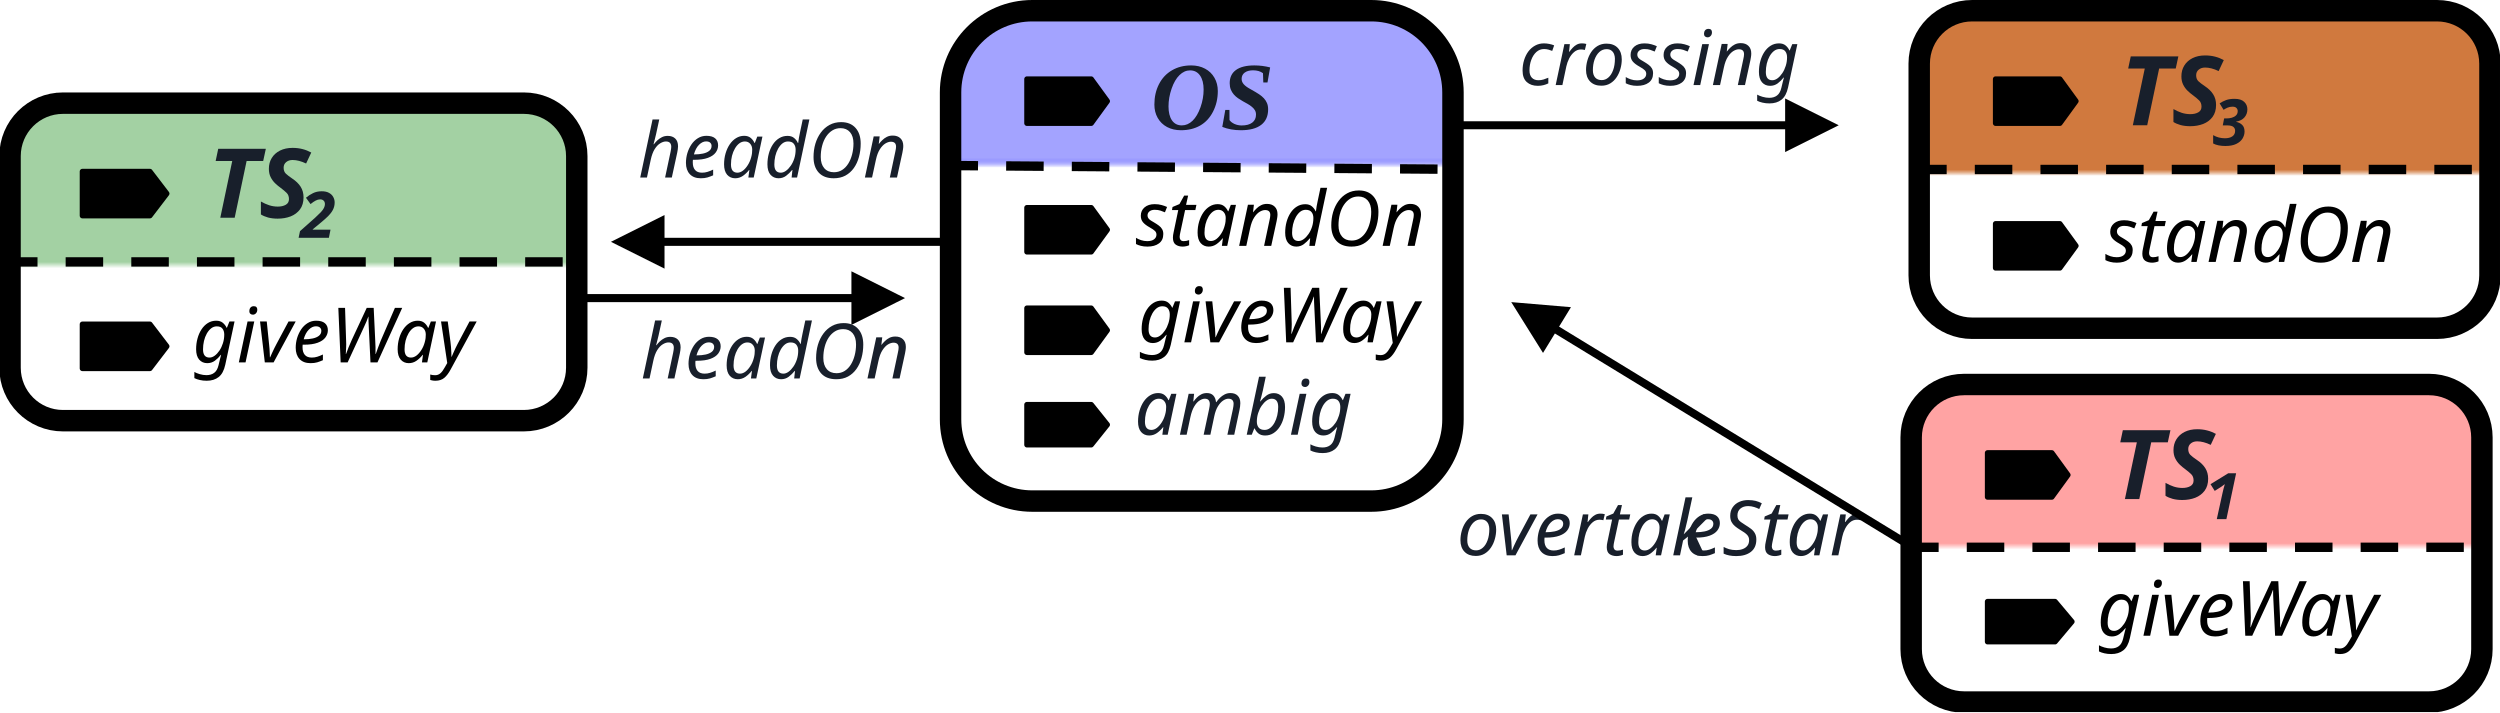
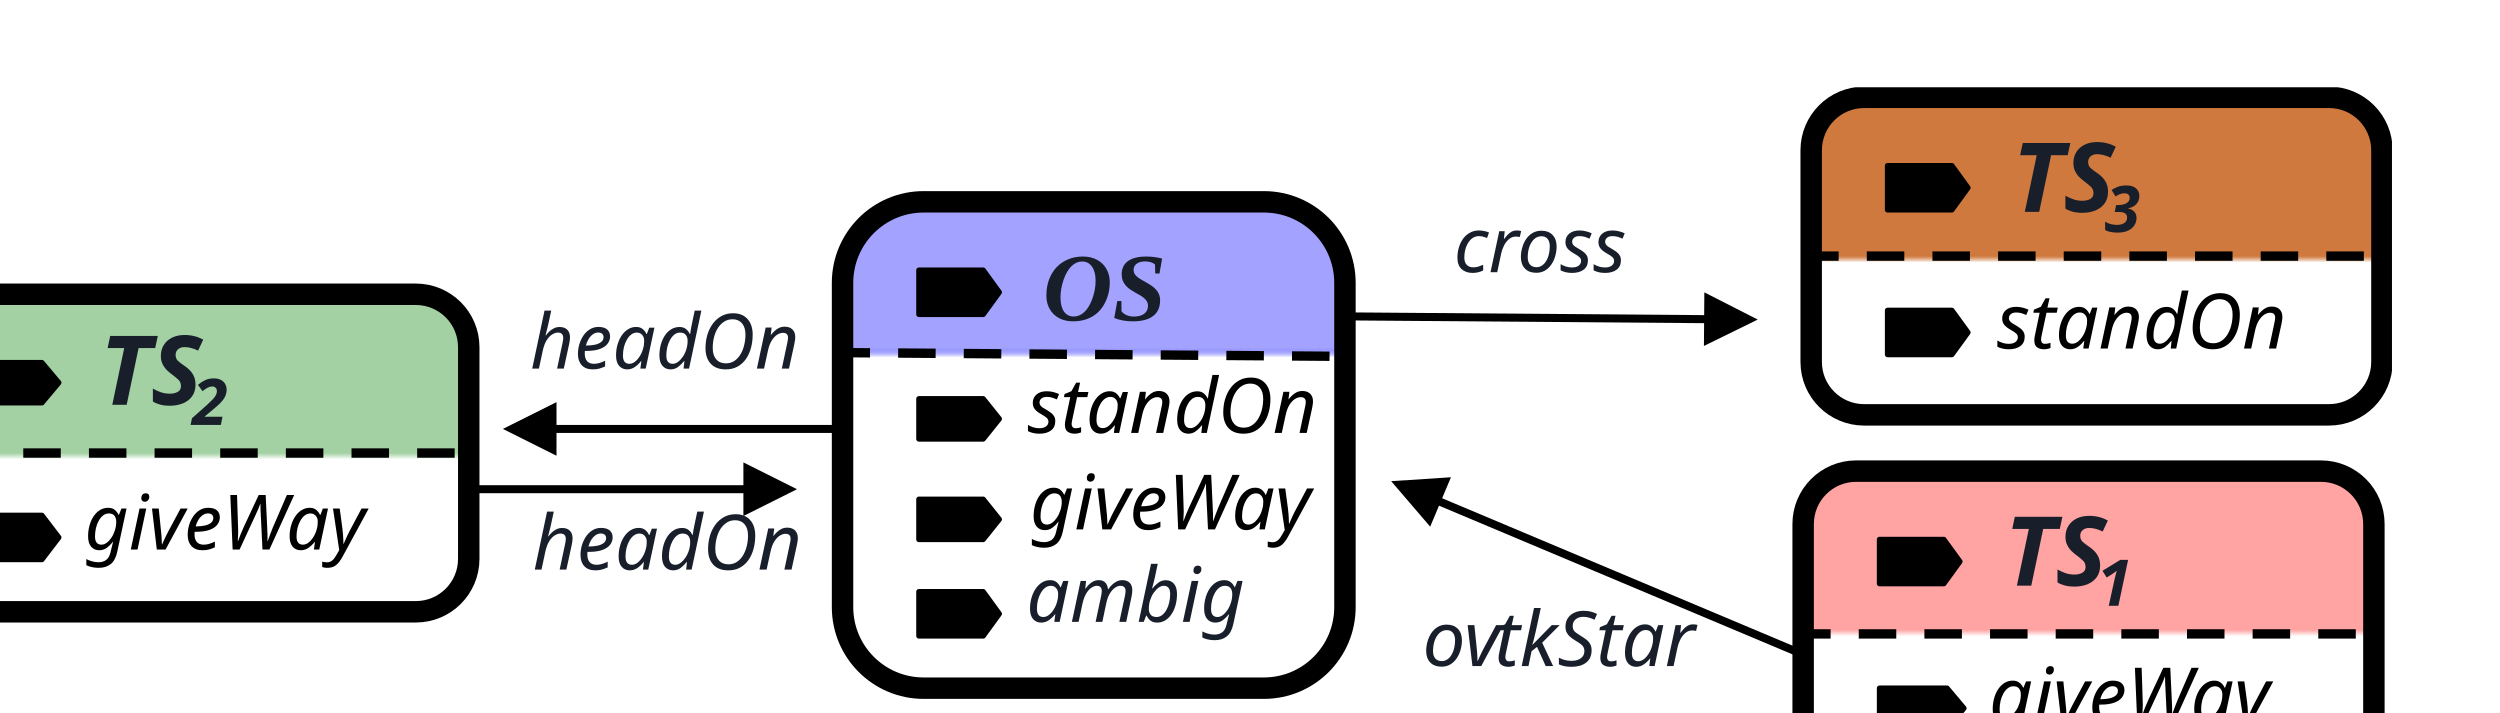
<svg xmlns="http://www.w3.org/2000/svg" width="164.571mm" height="46.875mm" viewBox="0 0 164.571 46.875" version="1.1" id="svg1">
  <defs id="defs1">
    <clipPath id="clip0-6">
      <rect x="322" y="354" width="622" height="180" id="rect1-1" />
    </clipPath>
    <linearGradient x1="621" y1="359.5" x2="621" y2="481.5" gradientUnits="userSpaceOnUse" spreadMethod="reflect" id="fill1">
      <stop offset="0" stop-color="#0000FF" stop-opacity="0.361" id="stop1" />
      <stop offset="0.3" stop-color="#0000FF" stop-opacity="0.361" id="stop2" />
      <stop offset="0.32" stop-color="#FFFFFF" id="stop3" />
      <stop offset="1" stop-color="#FFFFFF" id="stop4" />
    </linearGradient>
    <linearGradient x1="868.5" y1="452.5" x2="868.5" y2="531.5" gradientUnits="userSpaceOnUse" spreadMethod="reflect" id="fill2">
      <stop offset="0" stop-color="#FFA3A3" id="stop5" />
      <stop offset="0.5" stop-color="#FFA3A3" id="stop6" />
      <stop offset="0.52" stop-color="#FFFFFF" id="stop7" />
      <stop offset="1" stop-color="#FFFFFF" id="stop8" />
    </linearGradient>
    <linearGradient x1="395" y1="382.5" x2="395" y2="461.5" gradientUnits="userSpaceOnUse" spreadMethod="reflect" id="fill3">
      <stop offset="0" stop-color="#A3D1A3" id="stop9" />
      <stop offset="0.5" stop-color="#A3D1A3" id="stop10" />
      <stop offset="0.52" stop-color="#FFFFFF" id="stop11" />
      <stop offset="1" stop-color="#FFFFFF" id="stop12" />
    </linearGradient>
    <linearGradient x1="870.5" y1="359.5" x2="870.5" y2="438.5" gradientUnits="userSpaceOnUse" spreadMethod="reflect" id="fill4">
      <stop offset="0" stop-color="#C55A11" stop-opacity="0.812" id="stop13" />
      <stop offset="0.5" stop-color="#C55A11" stop-opacity="0.812" id="stop14" />
      <stop offset="0.52" stop-color="#FFFFFF" id="stop15" />
      <stop offset="1" stop-color="#FFFFFF" id="stop16" />
    </linearGradient>
+     <clipPath id="clip0">
+       <rect x="401" y="446" width="779" height="222" id="rect1" />
+     </clipPath>
+     <linearGradient x1="776" y1="481.5" x2="776" y2="633.5" gradientUnits="userSpaceOnUse" spreadMethod="reflect" id="fill1-1">
+       <stop offset="0" stop-color="#0000FF" stop-opacity="0.361" id="stop1-7" />
+       <stop offset="0.3" stop-color="#0000FF" stop-opacity="0.361" id="stop2-1" />
+       <stop offset="0.32" stop-color="#FFFFFF" id="stop3-1" />
+       <stop offset="1" stop-color="#FFFFFF" id="stop4-5" />
+     </linearGradient>
+     <linearGradient x1="1086" y1="566.5" x2="1086" y2="664.5" gradientUnits="userSpaceOnUse" spreadMethod="reflect" id="fill2-2">
+       <stop offset="0" stop-color="#FFA3A3" id="stop5-7" />
+       <stop offset="0.5" stop-color="#FFA3A3" id="stop6-6" />
+       <stop offset="0.52" stop-color="#FFFFFF" id="stop7-1" />
+       <stop offset="1" stop-color="#FFFFFF" id="stop8-4" />
+     </linearGradient>
+     <linearGradient x1="493.5" y1="510.5" x2="493.5" y2="608.5" gradientUnits="userSpaceOnUse" spreadMethod="reflect" id="fill3-2">
+       <stop offset="0" stop-color="#A3D1A3" id="stop9-3" />
+       <stop offset="0.5" stop-color="#A3D1A3" id="stop10-2" />
+       <stop offset="0.52" stop-color="#FFFFFF" id="stop11-2" />
+       <stop offset="1" stop-color="#FFFFFF" id="stop12-1" />
+     </linearGradient>
+     <linearGradient x1="1088" y1="449.5" x2="1088" y2="547.5" gradientUnits="userSpaceOnUse" spreadMethod="reflect" id="fill4-6">
+       <stop offset="0" stop-color="#C55A11" stop-opacity="0.812" id="stop13-8" />
+       <stop offset="0.5" stop-color="#C55A11" stop-opacity="0.812" id="stop14-5" />
+       <stop offset="0.52" stop-color="#FFFFFF" id="stop15-7" />
+       <stop offset="1" stop-color="#FFFFFF" id="stop16-6" />
+     </linearGradient>
+     <clipPath id="clip0-0">
+       <rect x="322" y="357" width="622" height="177" id="rect1-9" />
+     </clipPath>
+     <linearGradient x1="621" y1="385.5" x2="621" y2="506.5" gradientUnits="userSpaceOnUse" spreadMethod="reflect" id="fill1-4">
+       <stop offset="0" stop-color="#0000FF" stop-opacity="0.361" id="stop1-8" />
+       <stop offset="0.3" stop-color="#0000FF" stop-opacity="0.361" id="stop2-8" />
+       <stop offset="0.32" stop-color="#FFFFFF" id="stop3-2" />
+       <stop offset="1" stop-color="#FFFFFF" id="stop4-4" />
+     </linearGradient>
+     <linearGradient x1="395" y1="408.5" x2="395" y2="487.5" gradientUnits="userSpaceOnUse" spreadMethod="reflect" id="fill3-1">
+       <stop offset="0" stop-color="#A3D1A3" id="stop9-5" />
+       <stop offset="0.5" stop-color="#A3D1A3" id="stop10-27" />
+       <stop offset="0.52" stop-color="#FFFFFF" id="stop11-6" />
+       <stop offset="1" stop-color="#FFFFFF" id="stop12-14" />
+     </linearGradient>
  </defs>
-   <g id="layer1" transform="translate(-48.94792,-122.9872)">
-     <g clip-path="url(#clip0-6)" transform="matrix(0.2645833,0,0,0.2645833,-36.24792,28.575)" id="g38">
-       <text fill="#181f2b" font-family="Calibri, Calibri_MSFontService, sans-serif" font-style="italic" font-weight="400" font-size="19px" transform="translate(684.451,495)" id="text16">overtak<tspan font-size="19px" x="56.547" y="0" id="tspan16">eStar</tspan>
-       </text>
-       <path d="m 796.402,493.269 -88.682,-54.161 1.042,-1.707 88.683,54.161 z M 705.904,444.639 698,432 l 14.854,1.26 z" id="path16" />
-       <path d="m 558.5,379.834 c 0,-11.23 9.104,-20.334 20.334,-20.334 h 84.332 c 11.23,0 20.334,9.104 20.334,20.334 v 81.332 c 0,11.23 -9.104,20.334 -20.334,20.334 h -84.332 c -11.23,0 -20.334,-9.104 -20.334,-20.334 z" stroke="#000000" stroke-width="5.333" stroke-miterlimit="8" fill="url(#fill1)" fill-rule="evenodd" id="path17" style="fill:url(#fill1)" />
-       <path d="m 577.5,387.5 v -11 h 16 l 4,5.5 -4,5.5 z" stroke="#000000" stroke-width="1.333" stroke-linecap="round" stroke-linejoin="round" stroke-miterlimit="10" fill-rule="evenodd" id="path18" />
-       <path d="m 577.5,419.5 v -11 h 16 l 4,5.5 -4,5.5 z" stroke="#000000" stroke-width="1.333" stroke-linecap="round" stroke-linejoin="round" stroke-miterlimit="10" fill-rule="evenodd" id="path19" />
-       <path d="m 577.5,444.5 v -11 h 16 l 4,5.5 -4,5.5 z" stroke="#000000" stroke-width="1.333" stroke-linecap="round" stroke-linejoin="round" stroke-miterlimit="10" fill-rule="evenodd" id="path20" />
-       <path d="m 577.5,467.5 v -10 h 16 l 4,5 -4,5 z" stroke="#000000" stroke-width="1.333" stroke-linecap="round" stroke-linejoin="round" stroke-miterlimit="10" fill-rule="evenodd" id="path21" />
-       <text fill="#181f2b" font-family="'Times New Roman', 'Times New Roman_MSFontService', sans-serif" font-style="italic" font-weight="700" font-size="24px" transform="translate(608.335,389)" id="text23">OS<tspan fill="#000000" font-family="Calibri, Calibri_MSFontService, sans-serif" font-weight="400" font-size="19px" x="-3.797" y="29" id="tspan21">standOn</tspan>
-         <tspan fill="#000000" font-family="Calibri, Calibri_MSFontService, sans-serif" font-weight="400" font-size="19px" x="-3.2" y="53" id="tspan22">giveWay</tspan>
-         <tspan font-family="Calibri, Calibri_MSFontService, sans-serif" font-weight="400" font-size="19px" x="-4.098" y="76" id="tspan23">ambig</tspan>
-       </text>
-       <path d="M 1.22978e-6,-1 73.37,-1 v 2 L -1.22978e-6,1 Z M 72.037,-6.667 85.37,1.04987e-4 72.037,6.667 Z" transform="matrix(-1,0,0,1,559.37,417)" id="path23" />
-       <text fill="#181f2b" font-family="Calibri, Calibri_MSFontService, sans-serif" font-style="italic" font-weight="400" font-size="19px" transform="translate(480.758,401)" id="text24">headOn</text>
-       <path d="m 556,398 126.448,0.937" stroke="#000000" stroke-width="2.333" stroke-miterlimit="8" stroke-dasharray="9.333, 7" fill="none" fill-rule="evenodd" id="path24" />
-       <path d="m 797.5,465.667 c 0,-7.272 5.895,-13.167 13.167,-13.167 h 115.666 c 7.272,0 13.167,5.895 13.167,13.167 v 52.666 c 0,7.272 -5.895,13.167 -13.167,13.167 H 810.667 c -7.272,0 -13.167,-5.895 -13.167,-13.167 z" stroke="#000000" stroke-width="5.333" stroke-miterlimit="8" fill="url(#fill2)" fill-rule="evenodd" id="path25" style="fill:url(#fill2)" />
-       <path d="m 816.5,480.5 v -11 h 16 l 4,5.5 -4,5.5 z" stroke="#000000" stroke-width="1.333" stroke-linecap="round" stroke-linejoin="round" stroke-miterlimit="10" fill-rule="evenodd" id="path26" />
-       <path d="m 816.5,516.5 v -10 h 16.8 l 4.2,5 -4.2,5 z" stroke="#000000" stroke-width="1.333" stroke-linecap="round" stroke-linejoin="round" stroke-miterlimit="10" fill-rule="evenodd" id="path27" />
-       <text fill="#181f2b" font-family="Calibri, Calibri_MSFontService, sans-serif" font-style="italic" font-weight="700" font-size="24px" transform="translate(847.553,481)" id="text28">TS<tspan font-size="16px" x="23" y="5" id="tspan27">1</tspan>
-         <tspan fill="#000000" font-weight="400" font-size="19px" x="-3.797" y="34" id="tspan28">giveWay</tspan>
-       </text>
-       <path d="M 795,493 H 938.622" stroke="#000000" stroke-width="2.333" stroke-miterlimit="8" stroke-dasharray="9.333, 7" fill="none" fill-rule="evenodd" id="path28" />
-       <path d="m 324.5,395.667 c 0,-7.272 5.895,-13.167 13.167,-13.167 h 114.666 c 7.272,0 13.167,5.895 13.167,13.167 v 52.666 c 0,7.272 -5.895,13.167 -13.167,13.167 H 337.667 c -7.272,0 -13.167,-5.895 -13.167,-13.167 z" stroke="#000000" stroke-width="5.333" stroke-miterlimit="8" fill="url(#fill3)" fill-rule="evenodd" id="path29" style="fill:url(#fill3)" />
-       <path d="m 342.5,410.5 v -11 h 16.8 l 4.2,5.5 -4.2,5.5 z" stroke="#000000" stroke-width="1.333" stroke-linecap="round" stroke-linejoin="round" stroke-miterlimit="10" fill-rule="evenodd" id="path30" />
-       <path d="m 342.5,448.5 v -11 h 16.8 l 4.2,5.5 -4.2,5.5 z" stroke="#000000" stroke-width="1.333" stroke-linecap="round" stroke-linejoin="round" stroke-miterlimit="10" fill-rule="evenodd" id="path31" />
-       <text fill="#181f2b" font-family="Calibri, Calibri_MSFontService, sans-serif" font-style="italic" font-weight="700" font-size="24px" transform="translate(373.685,411)" id="text32">TS<tspan font-size="16px" x="23" y="5" id="tspan31">2</tspan>
-         <tspan fill="#000000" font-weight="400" font-size="19px" x="-3.797" y="36" id="tspan32">giveWay</tspan>
-       </text>
-       <path d="M 322,422 H 465.622" stroke="#000000" stroke-width="2.333" stroke-miterlimit="8" stroke-dasharray="9.333, 7" fill="none" fill-rule="evenodd" id="path32" />
-       <text fill="#181f2b" font-family="Calibri, Calibri_MSFontService, sans-serif" font-style="italic" font-weight="400" font-size="19px" transform="translate(481.398,451)" id="text33">headOn</text>
-       <path d="m 467,430 h 68.167 v 2 H 467 Z m 66.834,-5.667 13.333,6.667 -13.333,6.667 z" id="path33" />
-       <text fill="#181f2b" font-family="Calibri, Calibri_MSFontService, sans-serif" font-style="italic" font-weight="400" font-size="19px" transform="translate(699.91,378)" id="text34">crossing</text>
-       <path d="m 684,387 h 83.476 v 2 H 684 Z m 82.143,-5.667 13.333,6.667 -13.333,6.667 z" id="path34" />
-       <path d="m 799.5,372.667 c 0,-7.272 5.895,-13.167 13.167,-13.167 h 115.666 c 7.272,0 13.167,5.895 13.167,13.167 v 52.666 c 0,7.272 -5.895,13.167 -13.167,13.167 H 812.667 c -7.272,0 -13.167,-5.895 -13.167,-13.167 z" stroke="#000000" stroke-width="5.333" stroke-miterlimit="8" fill="url(#fill4)" fill-rule="evenodd" id="path35" style="fill:url(#fill4)" />
-       <path d="m 818.5,387.5 v -11 h 16 l 4,5.5 -4,5.5 z" stroke="#000000" stroke-width="1.333" stroke-linecap="round" stroke-linejoin="round" stroke-miterlimit="10" fill-rule="evenodd" id="path36" />
-       <path d="m 818.5,423.5 v -11 h 16 l 4,5.5 -4,5.5 z" stroke="#000000" stroke-width="1.333" stroke-linecap="round" stroke-linejoin="round" stroke-miterlimit="10" fill-rule="evenodd" id="path37" />
-       <text fill="#181f2b" font-family="Calibri, Calibri_MSFontService, sans-serif" font-style="italic" font-weight="700" font-size="24px" transform="translate(849.523,388)" id="text38">TS<tspan font-size="16px" x="23" y="5" id="tspan37">3</tspan>
-         <tspan fill="#000000" font-weight="400" font-size="19px" x="-3.797" y="34" id="tspan38">standOn</tspan>
-       </text>
-       <path d="M 797,399 H 940.622" stroke="#000000" stroke-width="2.333" stroke-miterlimit="8" stroke-dasharray="9.333, 7" fill="none" fill-rule="evenodd" id="path38" />
-     </g>
+   <g clip-path="url(#clip0-0)" transform="matrix(0.2645833,0,0,0.2645833,-92.30679,-88.71052)" id="g38">
+     <text fill="#181f2b" font-family="Calibri, Calibri_MSFontService, sans-serif" font-style="italic" font-weight="400" font-size="19px" transform="translate(702.804,501)" id="text16">ov<tspan font-size="19px" x="17.847" y="0" id="tspan16">tkStar</tspan>
+     </text>
+     <path d="m 796.465,498.773 -90.792,-38.198 0.776,-1.843 90.792,38.198 z M 704.705,466.316 695,455 l 14.875,-0.974 z" id="path16" />
+     <path d="m 558.5,405.667 c 0,-11.138 9.029,-20.167 20.167,-20.167 h 84.666 c 11.138,0 20.167,9.029 20.167,20.167 v 80.666 c 0,11.138 -9.029,20.167 -20.167,20.167 h -84.666 c -11.138,0 -20.167,-9.029 -20.167,-20.167 z" stroke="#000000" stroke-width="5.333" stroke-miterlimit="8" fill="url(#fill1)" fill-rule="evenodd" id="path17" style="fill:url(#fill1-4)" />
+     <path d="m 577.5,413.5 v -11 h 16 l 4,5.5 -4,5.5 z" stroke="#000000" stroke-width="1.333" stroke-linecap="round" stroke-linejoin="round" stroke-miterlimit="10" fill-rule="evenodd" id="path18" />
+     <path d="m 577.5,444.5 v -10 h 16 l 4,5 -4,5 z" stroke="#000000" stroke-width="1.333" stroke-linecap="round" stroke-linejoin="round" stroke-miterlimit="10" fill-rule="evenodd" id="path19" />
+     <path d="m 577.5,469.5 v -10 h 16 l 4,5 -4,5 z" stroke="#000000" stroke-width="1.333" stroke-linecap="round" stroke-linejoin="round" stroke-miterlimit="10" fill-rule="evenodd" id="path20" />
+     <path d="m 577.5,493.5 v -11 h 16 l 4,5.5 -4,5.5 z" stroke="#000000" stroke-width="1.333" stroke-linecap="round" stroke-linejoin="round" stroke-miterlimit="10" fill-rule="evenodd" id="path21" />
+     <text fill="#181f2b" font-family="'Times New Roman', 'Times New Roman_MSFontService', sans-serif" font-style="italic" font-weight="700" font-size="24px" transform="translate(608.335,415)" id="text23">OS<tspan fill="#000000" font-family="Calibri, Calibri_MSFontService, sans-serif" font-weight="400" font-size="19px" x="-3.797" y="28" id="tspan21">standOn</tspan>
+       <tspan fill="#000000" font-family="Calibri, Calibri_MSFontService, sans-serif" font-weight="400" font-size="19px" x="-3.2" y="52" id="tspan22">giveWay</tspan>
+       <tspan font-family="Calibri, Calibri_MSFontService, sans-serif" font-weight="400" font-size="19px" x="-4.098" y="75" id="tspan23">ambig</tspan>
+     </text>
+     <path d="M 1.22978e-6,-1 73.37,-1 v 2 L -1.22978e-6,1 Z M 72.037,-6.667 85.37,1.04987e-4 72.037,6.667 Z" transform="matrix(-1,0,0,1,559.37,442)" id="path23" />
+     <text fill="#181f2b" font-family="Calibri, Calibri_MSFontService, sans-serif" font-style="italic" font-weight="400" font-size="19px" transform="translate(480.758,427)" id="text24">headOn</text>
+     <path d="m 556,423 126.448,0.937" stroke="#000000" stroke-width="2.333" stroke-miterlimit="8" stroke-dasharray="9.333, 7" fill="none" fill-rule="evenodd" id="path24" />
+     <path d="m 797.5,465.667 c 0,-7.272 5.895,-13.167 13.167,-13.167 h 115.666 c 7.272,0 13.167,5.895 13.167,13.167 v 52.666 c 0,7.272 -5.895,13.167 -13.167,13.167 H 810.667 c -7.272,0 -13.167,-5.895 -13.167,-13.167 z" stroke="#000000" stroke-width="5.333" stroke-miterlimit="8" fill="url(#fill2)" fill-rule="evenodd" id="path25" style="fill:url(#fill2)" />
+     <path d="m 816.5,480.5 v -11 h 16 l 4,5.5 -4,5.5 z" stroke="#000000" stroke-width="1.333" stroke-linecap="round" stroke-linejoin="round" stroke-miterlimit="10" fill-rule="evenodd" id="path26" />
+     <path d="m 816.5,516.5 v -10 h 16.8 l 4.2,5 -4.2,5 z" stroke="#000000" stroke-width="1.333" stroke-linecap="round" stroke-linejoin="round" stroke-miterlimit="10" fill-rule="evenodd" id="path27" />
+     <text fill="#181f2b" font-family="Calibri, Calibri_MSFontService, sans-serif" font-style="italic" font-weight="700" font-size="24px" transform="translate(847.553,481)" id="text28">TS<tspan font-size="16px" x="23" y="5" id="tspan27">1</tspan>
+       <tspan fill="#000000" font-weight="400" font-size="19px" x="-3.797" y="34" id="tspan28">giveWay</tspan>
+     </text>
+     <path d="M 795,493 H 938.622" stroke="#000000" stroke-width="2.333" stroke-miterlimit="8" stroke-dasharray="9.333, 7" fill="none" fill-rule="evenodd" id="path28" />
+     <path d="m 324.5,421.667 c 0,-7.272 5.895,-13.167 13.167,-13.167 h 114.666 c 7.272,0 13.167,5.895 13.167,13.167 v 52.666 c 0,7.272 -5.895,13.167 -13.167,13.167 H 337.667 c -7.272,0 -13.167,-5.895 -13.167,-13.167 z" stroke="#000000" stroke-width="5.333" stroke-miterlimit="8" fill="url(#fill3)" fill-rule="evenodd" id="path29" style="fill:url(#fill3-1)" />
+     <path d="m 342.5,435.5 v -10 h 16.8 l 4.2,5 -4.2,5 z" stroke="#000000" stroke-width="1.333" stroke-linecap="round" stroke-linejoin="round" stroke-miterlimit="10" fill-rule="evenodd" id="path30" />
+     <path d="m 342.5,474.5 v -11 h 16.8 l 4.2,5.5 -4.2,5.5 z" stroke="#000000" stroke-width="1.333" stroke-linecap="round" stroke-linejoin="round" stroke-miterlimit="10" fill-rule="evenodd" id="path31" />
+     <text fill="#181f2b" font-family="Calibri, Calibri_MSFontService, sans-serif" font-style="italic" font-weight="700" font-size="24px" transform="translate(373.685,436)" id="text32">TS<tspan font-size="16px" x="23" y="5" id="tspan31">2</tspan>
+       <tspan fill="#000000" font-weight="400" font-size="19px" x="-3.797" y="36" id="tspan32">giveWay</tspan>
+     </text>
+     <path d="M 322,448 H 465.622" stroke="#000000" stroke-width="2.333" stroke-miterlimit="8" stroke-dasharray="9.333, 7" fill="none" fill-rule="evenodd" id="path32" />
+     <text fill="#181f2b" font-family="Calibri, Calibri_MSFontService, sans-serif" font-style="italic" font-weight="400" font-size="19px" transform="translate(481.398,477)" id="text33">headOn</text>
+     <path d="m 467,456 h 68.167 v 2 H 467 Z m 66.834,-5.667 13.333,6.667 -13.333,6.667 z" id="path33" />
+     <text fill="#181f2b" font-family="Calibri, Calibri_MSFontService, sans-serif" font-style="italic" font-weight="400" font-size="19px" transform="translate(710.577,403)" id="text34">cross</text>
+     <path d="m 684.008,413 90.198,0.7 -0.015,2 -90.199,-0.7 z m 88.909,-4.977 13.281,6.77 -13.385,6.563 z" id="path34" />
+     <path d="m 799.5,372.667 c 0,-7.272 5.895,-13.167 13.167,-13.167 h 115.666 c 7.272,0 13.167,5.895 13.167,13.167 v 52.666 c 0,7.272 -5.895,13.167 -13.167,13.167 H 812.667 c -7.272,0 -13.167,-5.895 -13.167,-13.167 z" stroke="#000000" stroke-width="5.333" stroke-miterlimit="8" fill="url(#fill4)" fill-rule="evenodd" id="path35" style="fill:url(#fill4)" />
+     <path d="m 818.5,387.5 v -11 h 16 l 4,5.5 -4,5.5 z" stroke="#000000" stroke-width="1.333" stroke-linecap="round" stroke-linejoin="round" stroke-miterlimit="10" fill-rule="evenodd" id="path36" />
+     <path d="m 818.5,423.5 v -11 h 16 l 4,5.5 -4,5.5 z" stroke="#000000" stroke-width="1.333" stroke-linecap="round" stroke-linejoin="round" stroke-miterlimit="10" fill-rule="evenodd" id="path37" />
+     <text fill="#181f2b" font-family="Calibri, Calibri_MSFontService, sans-serif" font-style="italic" font-weight="700" font-size="24px" transform="translate(849.523,388)" id="text38">TS<tspan font-size="16px" x="23" y="5" id="tspan37">3</tspan>
+       <tspan fill="#000000" font-weight="400" font-size="19px" x="-3.797" y="34" id="tspan38">standOn</tspan>
+     </text>
+     <path d="M 797,399 H 940.622" stroke="#000000" stroke-width="2.333" stroke-miterlimit="8" stroke-dasharray="9.333, 7" fill="none" fill-rule="evenodd" id="path38" />
  </g>
</svg>
